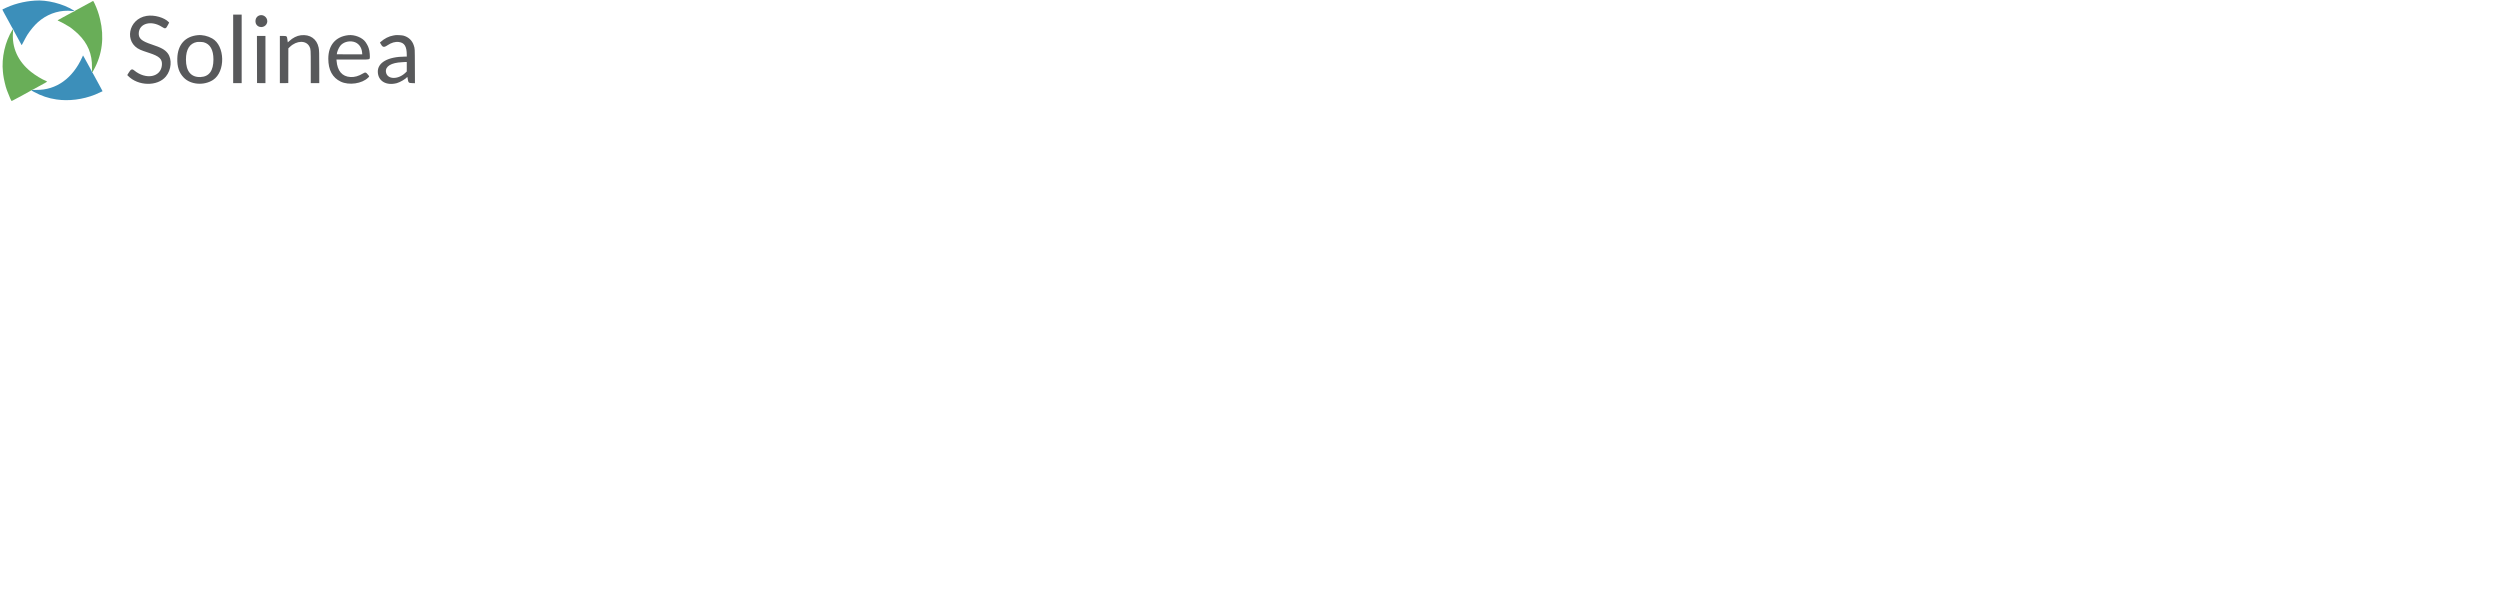
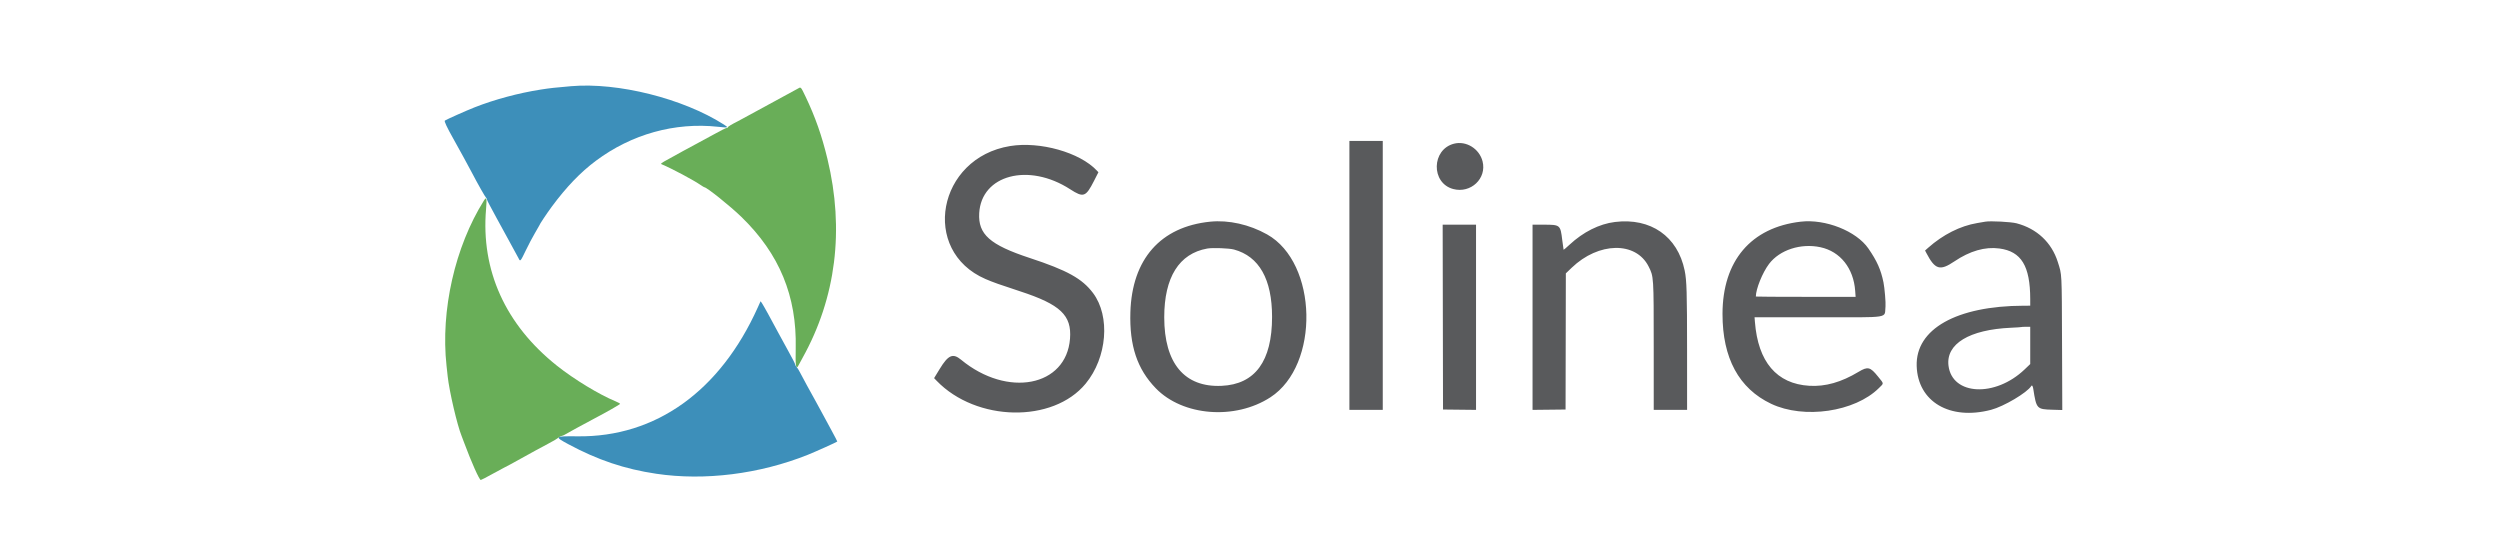
- <svg xmlns="http://www.w3.org/2000/svg" id="svg" version="1.1" width="2400" height="582" style="display: block;">
+ <svg xmlns="http://www.w3.org/2000/svg" version="1.1" id="Layer_1" x="0px" y="0px" width="612px" height="137px" viewBox="0 0 612 137" enable-background="new 0 0 612 137" xml:space="preserve">
  <g id="svgg">
-     <path id="path0" d="M88.905 1.146 C 88.636 1.309,87.104 2.140,85.500 2.995 C 83.896 3.849,80.933 5.462,78.917 6.579 C 76.900 7.697,74.762 8.857,74.167 9.157 C 72.567 9.963,71.667 10.512,71.667 10.683 C 71.667 10.765,71.532 10.833,71.367 10.833 C 71.202 10.833,69.908 11.478,68.492 12.265 C 67.076 13.053,64.979 14.189,63.833 14.790 C 62.688 15.391,61.262 16.160,60.667 16.499 C 60.071 16.839,58.575 17.665,57.342 18.337 C 55.263 19.468,55.130 19.570,55.509 19.729 C 58.028 20.788,63.234 23.566,65.113 24.855 C 65.497 25.118,65.858 25.333,65.916 25.333 C 66.501 25.333,72.279 29.960,75.013 32.618 C 84.305 41.651,88.575 51.987,88.291 64.760 C 88.192 69.202,88.359 70.164,89.007 68.875 C 89.134 68.623,89.572 67.817,89.979 67.083 C 98.161 52.370,100.239 35.748,96.063 18.417 C 94.692 12.726,93.069 8.108,90.695 3.141 C 89.544 0.733,89.559 0.750,88.905 1.146 M11.958 28.606 C 4.874 39.899,1.335 55.523,2.807 69.000 C 2.923 70.054,3.052 71.244,3.095 71.645 C 3.482 75.267,5.416 83.553,6.496 86.215 C 6.578 86.417,6.882 87.221,7.172 88.000 C 8.914 92.684,10.844 97.000,11.197 97.000 C 11.310 97.000,12.613 96.325,14.092 95.500 C 15.572 94.675,16.822 94.000,16.871 94.000 C 16.920 94.000,17.587 93.652,18.355 93.227 C 23.403 90.429,26.324 88.831,27.965 87.972 C 29.000 87.430,29.992 86.841,30.169 86.664 C 30.347 86.487,30.700 86.292,30.954 86.231 C 31.209 86.170,31.492 86.066,31.583 86.000 C 31.825 85.825,37.127 82.933,39.083 81.910 C 41.868 80.454,45.239 78.533,45.293 78.372 C 45.320 78.289,44.835 78.010,44.213 77.753 C 40.112 76.054,34.048 72.370,29.833 69.017 C 17.220 58.980,11.208 45.688,12.488 30.670 C 12.717 27.985,12.610 27.567,11.958 28.606 " stroke="none" fill="#69ae58" fill-rule="evenodd" />
-     <path id="path1" d="" stroke="none" fill="#5da772" fill-rule="evenodd" />
-     <path id="path2" d="" stroke="none" fill="#55a184" fill-rule="evenodd" />
-     <path id="path3" d="M223.833 46.917 L 223.833 79.833 227.917 79.833 L 232.000 79.833 232.000 46.917 L 232.000 14.000 227.917 14.000 L 223.833 14.000 223.833 46.917 M249.456 14.671 C 243.922 16.067,243.765 24.313,249.244 25.772 C 253.547 26.919,257.501 23.189,256.429 18.995 C 255.639 15.901,252.440 13.918,249.456 14.671 M140.779 15.251 C 122.984 18.145,118.772 40.888,134.750 47.803 C 136.587 48.598,138.246 49.188,143.215 50.811 C 153.095 54.038,155.882 56.680,155.441 62.405 C 154.536 74.153,140.123 76.938,128.767 67.558 C 126.758 65.899,125.633 66.386,123.535 69.826 L 122.166 72.069 122.791 72.716 C 132.509 82.772,151.258 83.132,159.270 73.416 C 164.527 67.041,165.350 56.934,161.077 51.239 C 158.425 47.705,154.770 45.680,145.583 42.656 C 135.824 39.444,132.921 36.871,133.210 31.686 C 133.732 22.304,145.312 19.258,155.473 25.830 C 158.742 27.944,159.295 27.749,161.321 23.771 L 162.392 21.668 161.988 21.237 C 157.835 16.811,148.092 14.061,140.779 15.251 M189.750 33.767 C 177.604 34.999,170.613 42.931,170.218 55.926 C 169.969 64.133,171.874 69.835,176.438 74.550 C 183.041 81.371,195.839 82.376,204.500 76.755 C 216.625 68.885,216.113 43.853,203.685 36.885 C 199.337 34.447,194.255 33.310,189.750 33.767 M288.833 33.842 C 285.002 34.314,281.078 36.282,277.701 39.423 C 276.941 40.130,276.297 40.680,276.270 40.646 C 276.243 40.611,276.093 39.536,275.938 38.256 C 275.489 34.551,275.435 34.506,271.458 34.502 L 268.667 34.500 268.667 57.170 L 268.667 79.839 272.708 79.795 L 276.750 79.750 276.785 63.083 L 276.819 46.417 278.246 45.046 C 284.843 38.708,293.948 38.549,297.071 44.717 C 298.336 47.216,298.329 47.104,298.331 64.458 L 298.333 79.833 302.417 79.833 L 306.500 79.833 306.496 65.458 C 306.492 51.022,306.407 48.155,305.908 45.729 C 304.187 37.349,297.598 32.762,288.833 33.842 M334.333 33.764 C 322.135 35.168,315.186 43.354,315.170 56.338 C 315.157 67.163,319.181 74.600,327.079 78.349 C 335.101 82.157,347.594 80.332,353.458 74.496 C 354.722 73.238,354.748 73.560,353.228 71.667 C 351.338 69.311,350.734 69.166,348.474 70.526 C 344.232 73.079,340.358 74.176,336.417 73.941 C 328.430 73.464,323.868 68.103,323.101 58.292 L 323.013 57.167 338.484 57.167 C 356.822 57.167,354.725 57.504,355.070 54.500 C 355.163 53.687,354.851 49.980,354.576 48.632 C 353.943 45.529,352.989 43.387,350.879 40.333 C 347.929 36.062,340.386 33.067,334.333 33.764 M379.500 33.765 C 379.271 33.806,378.371 33.960,377.500 34.108 C 373.343 34.814,369.147 36.933,365.502 40.164 L 364.754 40.827 365.082 41.455 C 367.202 45.511,368.402 45.871,371.907 43.507 C 375.730 40.927,379.434 39.860,382.945 40.328 C 388.315 41.042,390.491 44.610,390.499 52.708 L 390.500 54.333 388.875 54.339 C 372.455 54.395,362.428 60.043,362.703 69.082 C 362.969 77.844,370.811 82.469,380.917 79.823 C 384.033 79.007,389.747 75.622,390.752 73.997 C 390.936 73.698,391.135 73.983,391.248 74.709 C 392.010 79.591,392.098 79.688,395.882 79.801 L 398.347 79.875 398.286 63.562 C 398.220 45.762,398.279 46.895,397.247 43.625 C 395.741 38.858,392.132 35.472,387.167 34.168 C 385.795 33.807,380.765 33.543,379.500 33.765 M246.708 57.125 L 246.750 79.750 250.792 79.795 L 254.833 79.839 254.833 57.170 L 254.833 34.500 250.749 34.500 L 246.665 34.500 246.708 57.125 M339.159 40.023 C 343.999 41.067,347.253 45.161,347.651 50.708 L 347.756 52.167 335.545 52.167 C 328.828 52.167,323.333 52.134,323.333 52.094 C 323.333 50.249,324.955 46.235,326.557 44.114 C 329.161 40.668,334.344 38.985,339.159 40.023 M195.583 40.584 C 201.743 42.261,204.905 47.858,204.903 57.083 C 204.901 67.924,200.751 73.587,192.540 73.954 C 183.458 74.360,178.505 68.436,178.506 57.167 C 178.507 47.381,182.142 41.576,189.040 40.341 C 190.334 40.109,194.393 40.260,195.583 40.584 M390.500 64.060 L 390.500 68.621 389.123 69.935 C 381.924 76.811,371.416 76.308,370.495 69.043 C 369.815 63.682,375.575 60.184,385.833 59.729 C 387.162 59.670,388.281 59.594,388.319 59.561 C 388.358 59.527,388.864 59.500,389.444 59.500 L 390.500 59.500 390.500 64.060 " stroke="none" fill="#58595b" fill-rule="evenodd" />
-     <path id="path4" d="M33.333 0.597 C 29.356 0.936,28.135 1.072,25.894 1.423 C 20.442 2.277,14.567 3.854,9.686 5.775 C 7.643 6.579,2.713 8.777,2.398 9.024 C 2.204 9.176,2.898 10.656,4.498 13.500 C 5.867 15.935,8.193 20.188,8.961 21.661 C 10.446 24.509,12.310 27.799,12.508 27.921 C 12.595 27.975,12.667 28.119,12.667 28.240 C 12.667 28.360,13.004 29.069,13.416 29.815 C 13.829 30.560,14.551 31.901,15.020 32.793 C 15.490 33.686,16.833 36.142,18.005 38.250 C 19.176 40.358,20.268 42.365,20.432 42.708 C 20.858 43.606,20.877 43.586,22.221 40.792 C 22.894 39.394,23.906 37.474,24.472 36.526 C 25.037 35.578,25.500 34.771,25.500 34.733 C 25.500 34.539,27.339 31.770,28.590 30.079 C 32.141 25.279,35.598 21.681,39.351 18.876 C 48.097 12.340,58.688 9.389,69.281 10.537 C 71.845 10.815,71.943 10.773,70.653 9.953 C 60.665 3.602,44.783 -0.379,33.333 0.597 M79.010 54.750 C 69.801 75.245,54.023 86.538,34.917 86.312 C 29.238 86.244,29.111 86.350,32.614 88.233 C 39.839 92.115,46.405 94.323,54.167 95.478 C 65.995 97.240,79.414 95.560,91.250 90.836 C 93.045 90.120,98.294 87.758,98.466 87.589 C 98.493 87.562,97.886 86.387,97.117 84.978 C 96.348 83.569,95.257 81.554,94.692 80.500 C 94.128 79.446,93.433 78.171,93.148 77.667 C 92.168 75.933,89.709 71.416,89.266 70.536 C 89.022 70.052,88.675 69.508,88.494 69.328 C 88.314 69.147,88.167 68.882,88.167 68.737 C 88.167 68.593,87.428 67.149,86.526 65.529 C 85.623 63.909,84.529 61.908,84.094 61.083 C 82.504 58.068,80.263 54.016,79.978 53.638 L 79.685 53.250 79.010 54.750 " stroke="none" fill="#3c8fba" fill-rule="evenodd" />
+     <path id="path2" fill="#69AE58" d="M195.405,21.646c-0.269,0.163-1.801,0.994-3.405,1.849c-1.604,0.854-4.567,2.467-6.583,3.584   c-2.017,1.118-4.155,2.278-4.75,2.578c-1.6,0.806-2.5,1.355-2.5,1.526c0,0.082-0.135,0.15-0.3,0.15s-1.459,0.645-2.875,1.432   c-1.416,0.788-3.513,1.924-4.659,2.525c-1.145,0.601-2.571,1.37-3.166,1.709c-0.596,0.34-2.092,1.166-3.325,1.838   c-2.079,1.131-2.212,1.233-1.833,1.392c2.519,1.059,7.725,3.837,9.604,5.126c0.384,0.263,0.745,0.478,0.803,0.478   c0.585,0,6.363,4.627,9.097,7.285c9.292,9.033,13.562,19.368,13.278,32.142c-0.099,4.442,0.068,5.404,0.716,4.115   c0.127-0.252,0.565-1.059,0.972-1.792c8.182-14.713,10.26-31.335,6.084-48.666c-1.371-5.691-2.994-10.309-5.368-15.276   C196.044,21.233,196.059,21.25,195.405,21.646 M118.458,49.106c-7.084,11.293-10.623,26.917-9.151,40.394   c0.116,1.055,0.245,2.244,0.288,2.645c0.387,3.623,2.321,11.908,3.401,14.57c0.082,0.202,0.386,1.006,0.676,1.785   c1.742,4.684,3.672,9,4.025,9c0.113,0,1.416-0.675,2.895-1.5c1.48-0.825,2.73-1.5,2.779-1.5c0.049,0,0.716-0.348,1.484-0.773   c5.048-2.797,7.969-4.396,9.61-5.254c1.035-0.543,2.027-1.132,2.204-1.309c0.178-0.178,0.531-0.372,0.785-0.434   c0.255-0.061,0.538-0.164,0.629-0.23c0.242-0.175,5.544-3.066,7.5-4.09c2.785-1.456,6.156-3.377,6.21-3.538   c0.027-0.083-0.458-0.362-1.08-0.619c-4.101-1.698-10.165-5.383-14.38-8.735c-12.613-10.037-18.625-23.33-17.345-38.348   C119.217,48.485,119.11,48.067,118.458,49.106 M106.5,20.5 M106.5,20.5" />
+     <path id="path3" fill="#595A5C" d="M330.333,67.417v32.916h4.084h4.083V67.417V34.5h-4.083h-4.084V67.417 M355.956,35.171   c-5.534,1.396-5.69,9.642-0.212,11.101c4.303,1.147,8.257-2.583,7.186-6.777C362.139,36.401,358.939,34.418,355.956,35.171    M247.279,35.751c-17.795,2.894-22.007,25.637-6.029,32.552c1.837,0.794,3.496,1.384,8.465,3.007   c9.88,3.228,12.667,5.869,12.226,11.594c-0.905,11.748-15.318,14.533-26.674,5.154c-2.009-1.66-3.134-1.173-5.232,2.268   l-1.369,2.242l0.625,0.647c9.718,10.056,28.467,10.416,36.479,0.7c5.257-6.375,6.08-16.482,1.807-22.177   c-2.652-3.534-6.307-5.559-15.494-8.583c-9.759-3.212-12.662-5.785-12.373-10.97c0.522-9.382,12.102-12.428,22.263-5.856   c3.269,2.114,3.822,1.919,5.848-2.059l1.071-2.103l-0.404-0.431C264.335,37.311,254.592,34.561,247.279,35.751 M296.25,54.267   c-12.146,1.232-19.137,9.164-19.532,22.159c-0.249,8.207,1.656,13.909,6.22,18.624c6.603,6.821,19.401,7.826,28.062,2.205   c12.125-7.87,11.613-32.902-0.814-39.87C305.837,54.947,300.755,53.81,296.25,54.267 M395.333,54.342   c-3.831,0.472-7.755,2.44-11.132,5.581c-0.76,0.707-1.404,1.257-1.432,1.223c-0.026-0.035-0.177-1.11-0.332-2.39   c-0.448-3.705-0.502-3.75-4.479-3.754L375.167,55v22.67v22.669l4.041-0.044l4.042-0.045l0.035-16.667l0.033-16.666l1.428-1.371   c6.597-6.338,15.702-6.497,18.824-0.329c1.266,2.499,1.259,2.387,1.261,19.741l0.002,15.375h4.084H413l-0.004-14.375   c-0.004-14.437-0.089-17.303-0.588-19.729C410.688,57.849,404.098,53.262,395.333,54.342 M440.833,54.264   c-12.198,1.404-19.147,9.59-19.163,22.574c-0.013,10.825,4.012,18.262,11.909,22.012c8.022,3.808,20.515,1.982,26.379-3.854   c1.265-1.258,1.29-0.936-0.229-2.829c-1.891-2.356-2.494-2.501-4.754-1.142c-4.242,2.554-8.117,3.65-12.058,3.416   c-7.987-0.478-12.549-5.838-13.315-15.649l-0.088-1.125h15.471c18.338,0,16.24,0.337,16.586-2.667   c0.093-0.812-0.219-4.52-0.494-5.868c-0.633-3.103-1.587-5.245-3.697-8.299C454.43,56.562,446.886,53.567,440.833,54.264    M486,54.265c-0.229,0.041-1.129,0.195-2,0.343c-4.157,0.706-8.354,2.825-11.998,6.056l-0.748,0.663l0.328,0.628   c2.12,4.056,3.32,4.416,6.825,2.052c3.823-2.58,7.526-3.647,11.038-3.179c5.369,0.714,7.546,4.282,7.554,12.38L497,74.833   l-1.625,0.006c-16.42,0.056-26.447,5.704-26.172,14.743c0.266,8.762,8.107,13.387,18.214,10.741   c3.116-0.816,8.83-4.201,9.835-5.826c0.184-0.299,0.383-0.015,0.496,0.712c0.762,4.882,0.85,4.979,4.634,5.092l2.465,0.074   l-0.061-16.312c-0.066-17.8-0.007-16.667-1.039-19.938c-1.506-4.767-5.115-8.153-10.08-9.457   C492.295,54.307,487.266,54.043,486,54.265 M353.208,77.625l0.042,22.625l4.042,0.045l4.041,0.044V77.67V55h-4.084h-4.084   L353.208,77.625 M445.659,60.523c4.84,1.044,8.094,5.138,8.491,10.685l0.105,1.459h-12.211c-6.717,0-12.212-0.033-12.212-0.073   c0-1.845,1.622-5.859,3.224-7.979C435.661,61.168,440.844,59.485,445.659,60.523 M302.083,61.084   c6.16,1.677,9.321,7.274,9.319,16.499c-0.002,10.841-4.151,16.504-12.362,16.871c-9.082,0.405-14.035-5.519-14.034-16.787   c0.001-9.786,3.636-15.591,10.534-16.826C296.834,60.609,300.893,60.76,302.083,61.084 M497,84.561v4.561l-1.377,1.314   c-7.199,6.875-17.707,6.373-18.628-0.893c-0.681-5.361,5.08-8.859,15.338-9.314c1.329-0.059,2.448-0.135,2.485-0.168   c0.039-0.033,0.546-0.061,1.125-0.061H497V84.561" />
+     <path id="path4" fill="#3D8FBA" d="M139.833,21.097c-3.977,0.339-5.198,0.475-7.439,0.826c-5.452,0.854-11.327,2.431-16.208,4.352   c-2.043,0.804-6.973,3.002-7.288,3.249c-0.194,0.152,0.5,1.632,2.1,4.476c1.369,2.435,3.695,6.688,4.463,8.161   c1.485,2.848,3.349,6.138,3.547,6.26c0.087,0.054,0.159,0.198,0.159,0.319c0,0.12,0.337,0.829,0.749,1.575   c0.413,0.745,1.135,2.086,1.604,2.978c0.47,0.893,1.813,3.349,2.985,5.457c1.171,2.108,2.263,4.115,2.427,4.458   c0.426,0.898,0.445,0.878,1.789-1.916c0.673-1.398,1.685-3.318,2.251-4.266c0.565-0.948,1.028-1.755,1.028-1.793   c0-0.194,1.839-2.963,3.09-4.654c3.551-4.8,7.008-8.398,10.761-11.203c8.746-6.536,19.337-9.487,29.93-8.339   c2.564,0.278,2.662,0.236,1.372-0.584C167.165,24.102,151.283,20.121,139.833,21.097 M185.51,75.25   c-9.209,20.495-24.987,31.788-44.093,31.562c-5.679-0.068-5.806,0.037-2.303,1.92c7.225,3.883,13.791,6.091,21.553,7.246   c11.828,1.762,25.247,0.082,37.083-4.643c1.795-0.716,7.044-3.078,7.216-3.247c0.027-0.026-0.58-1.202-1.349-2.61   c-0.769-1.41-1.86-3.424-2.425-4.479c-0.564-1.055-1.259-2.329-1.544-2.833c-0.98-1.733-3.439-6.251-3.882-7.131   c-0.244-0.484-0.591-1.028-0.772-1.208c-0.18-0.182-0.327-0.446-0.327-0.592c0-0.144-0.739-1.588-1.641-3.207   c-0.903-1.62-1.997-3.621-2.432-4.446c-1.59-3.015-3.831-7.067-4.116-7.444l-0.293-0.389L185.51,75.25" />
  </g>
</svg>
